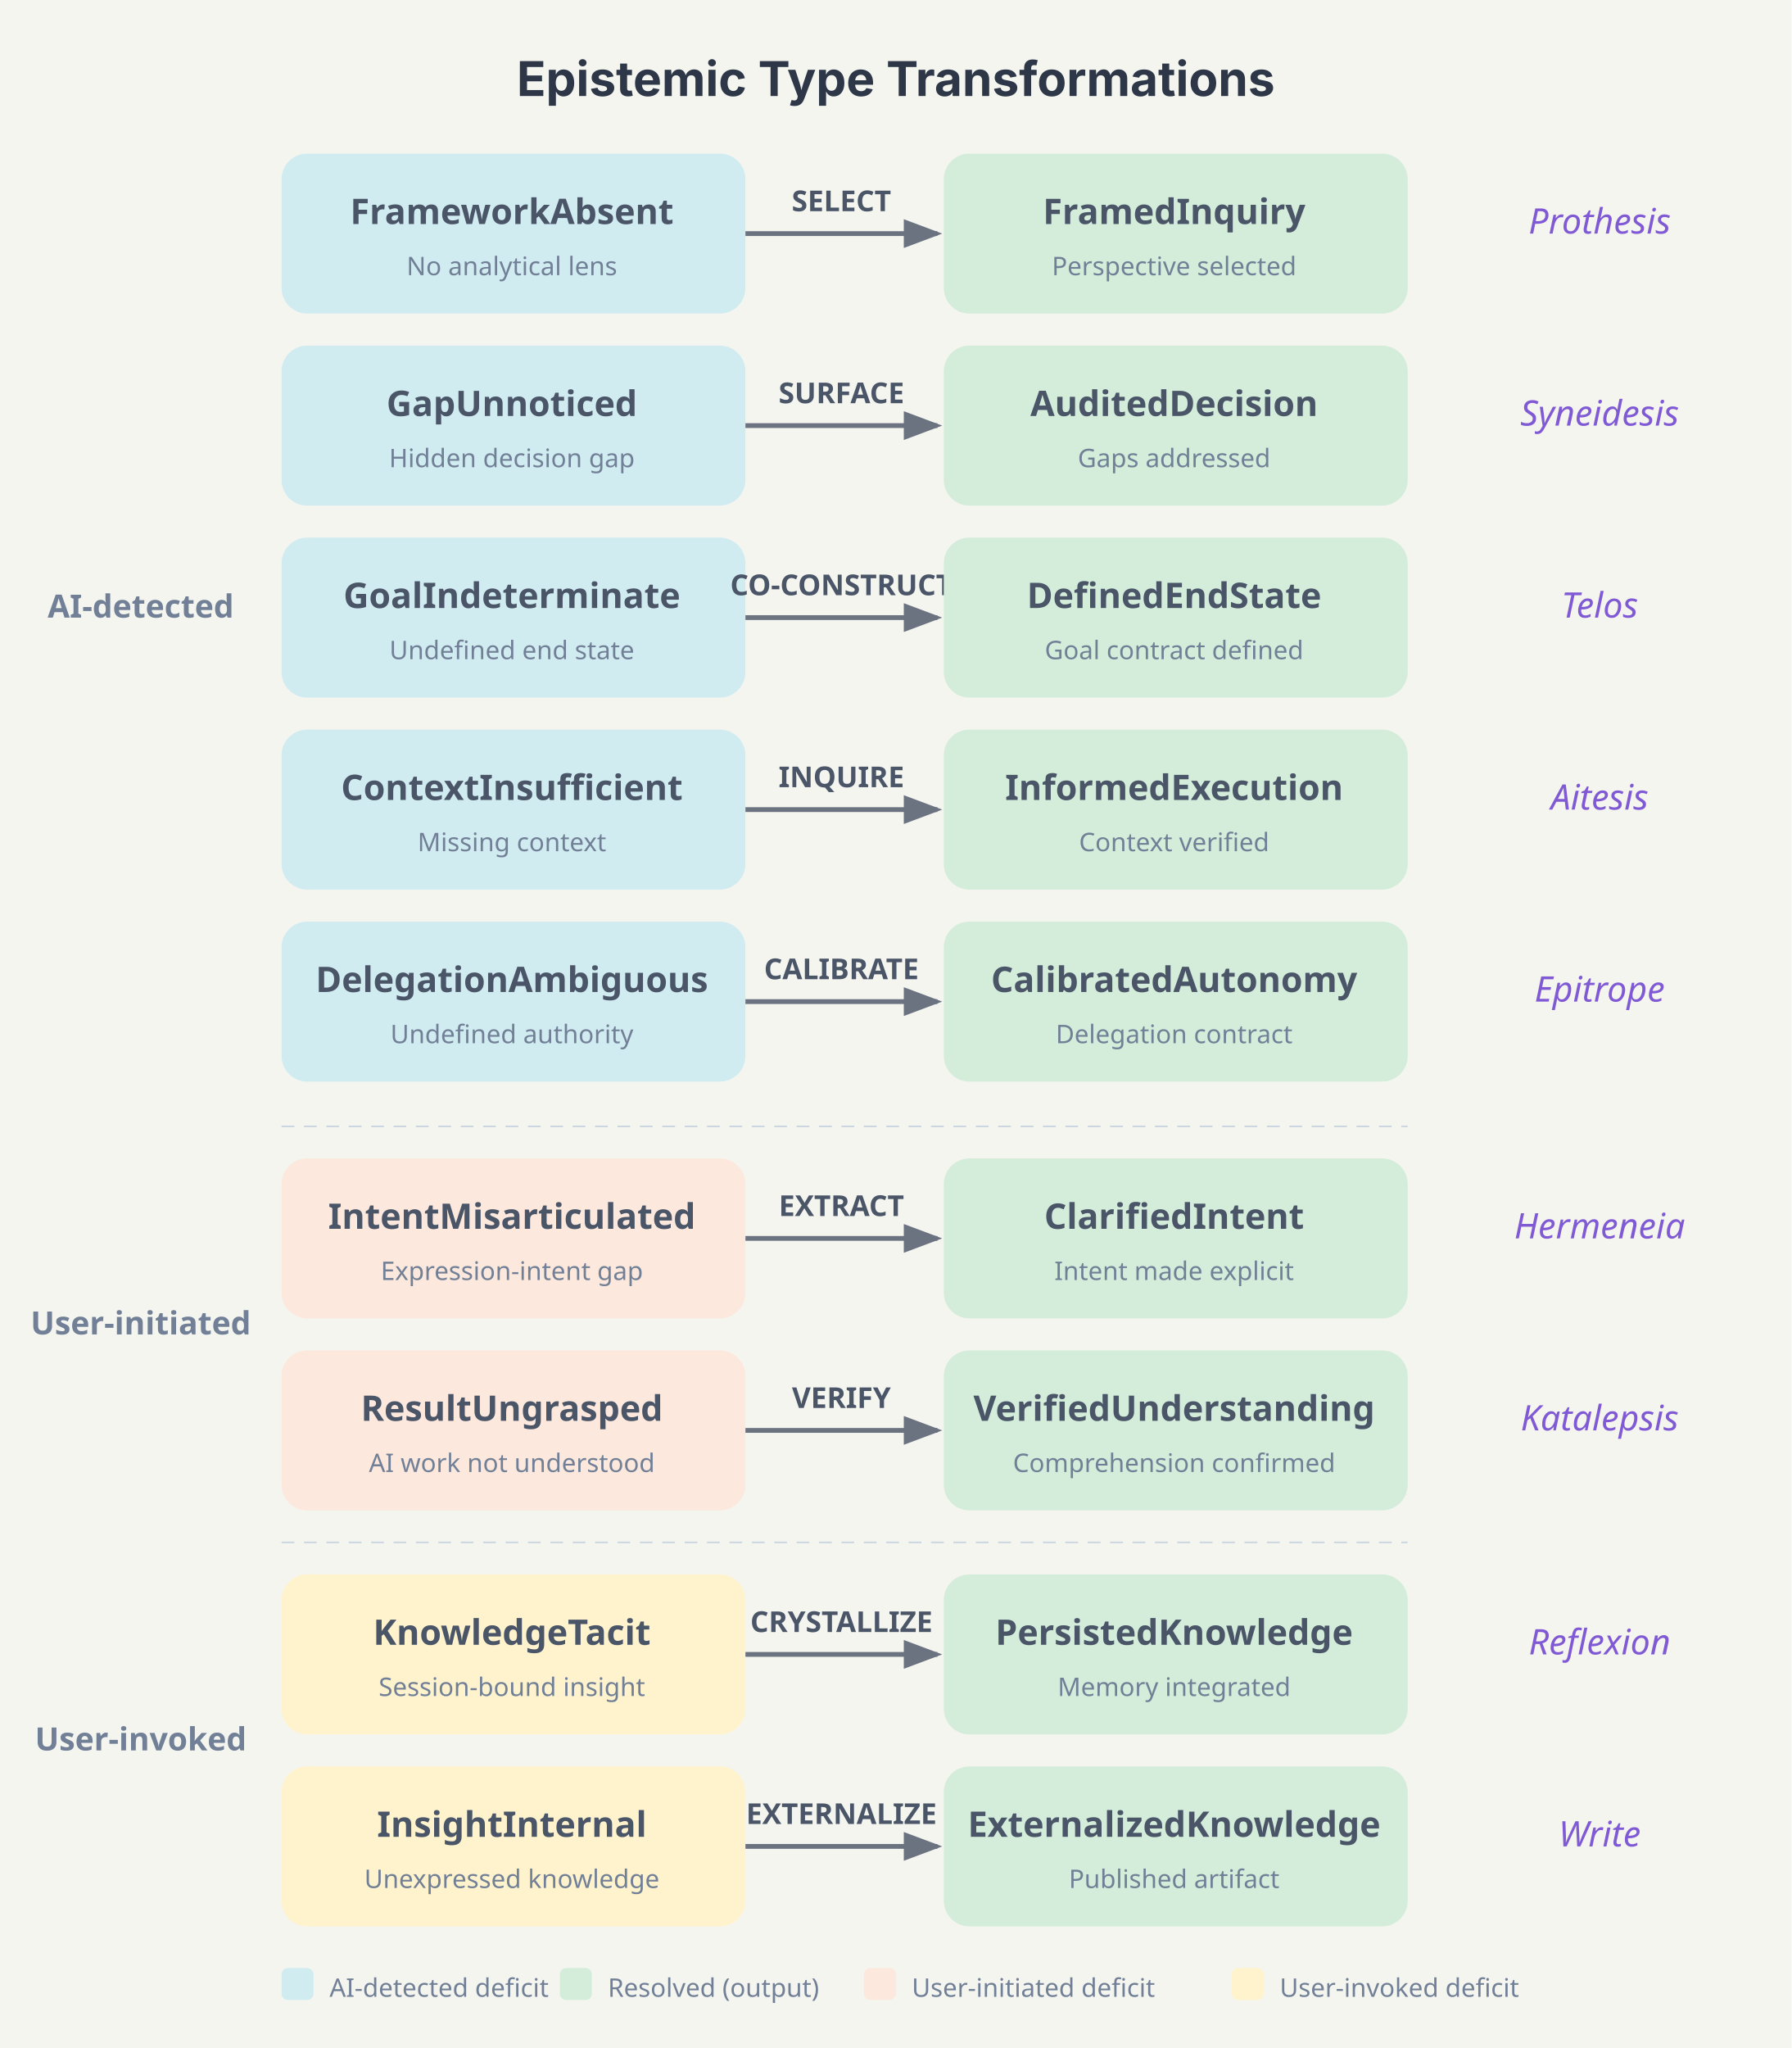
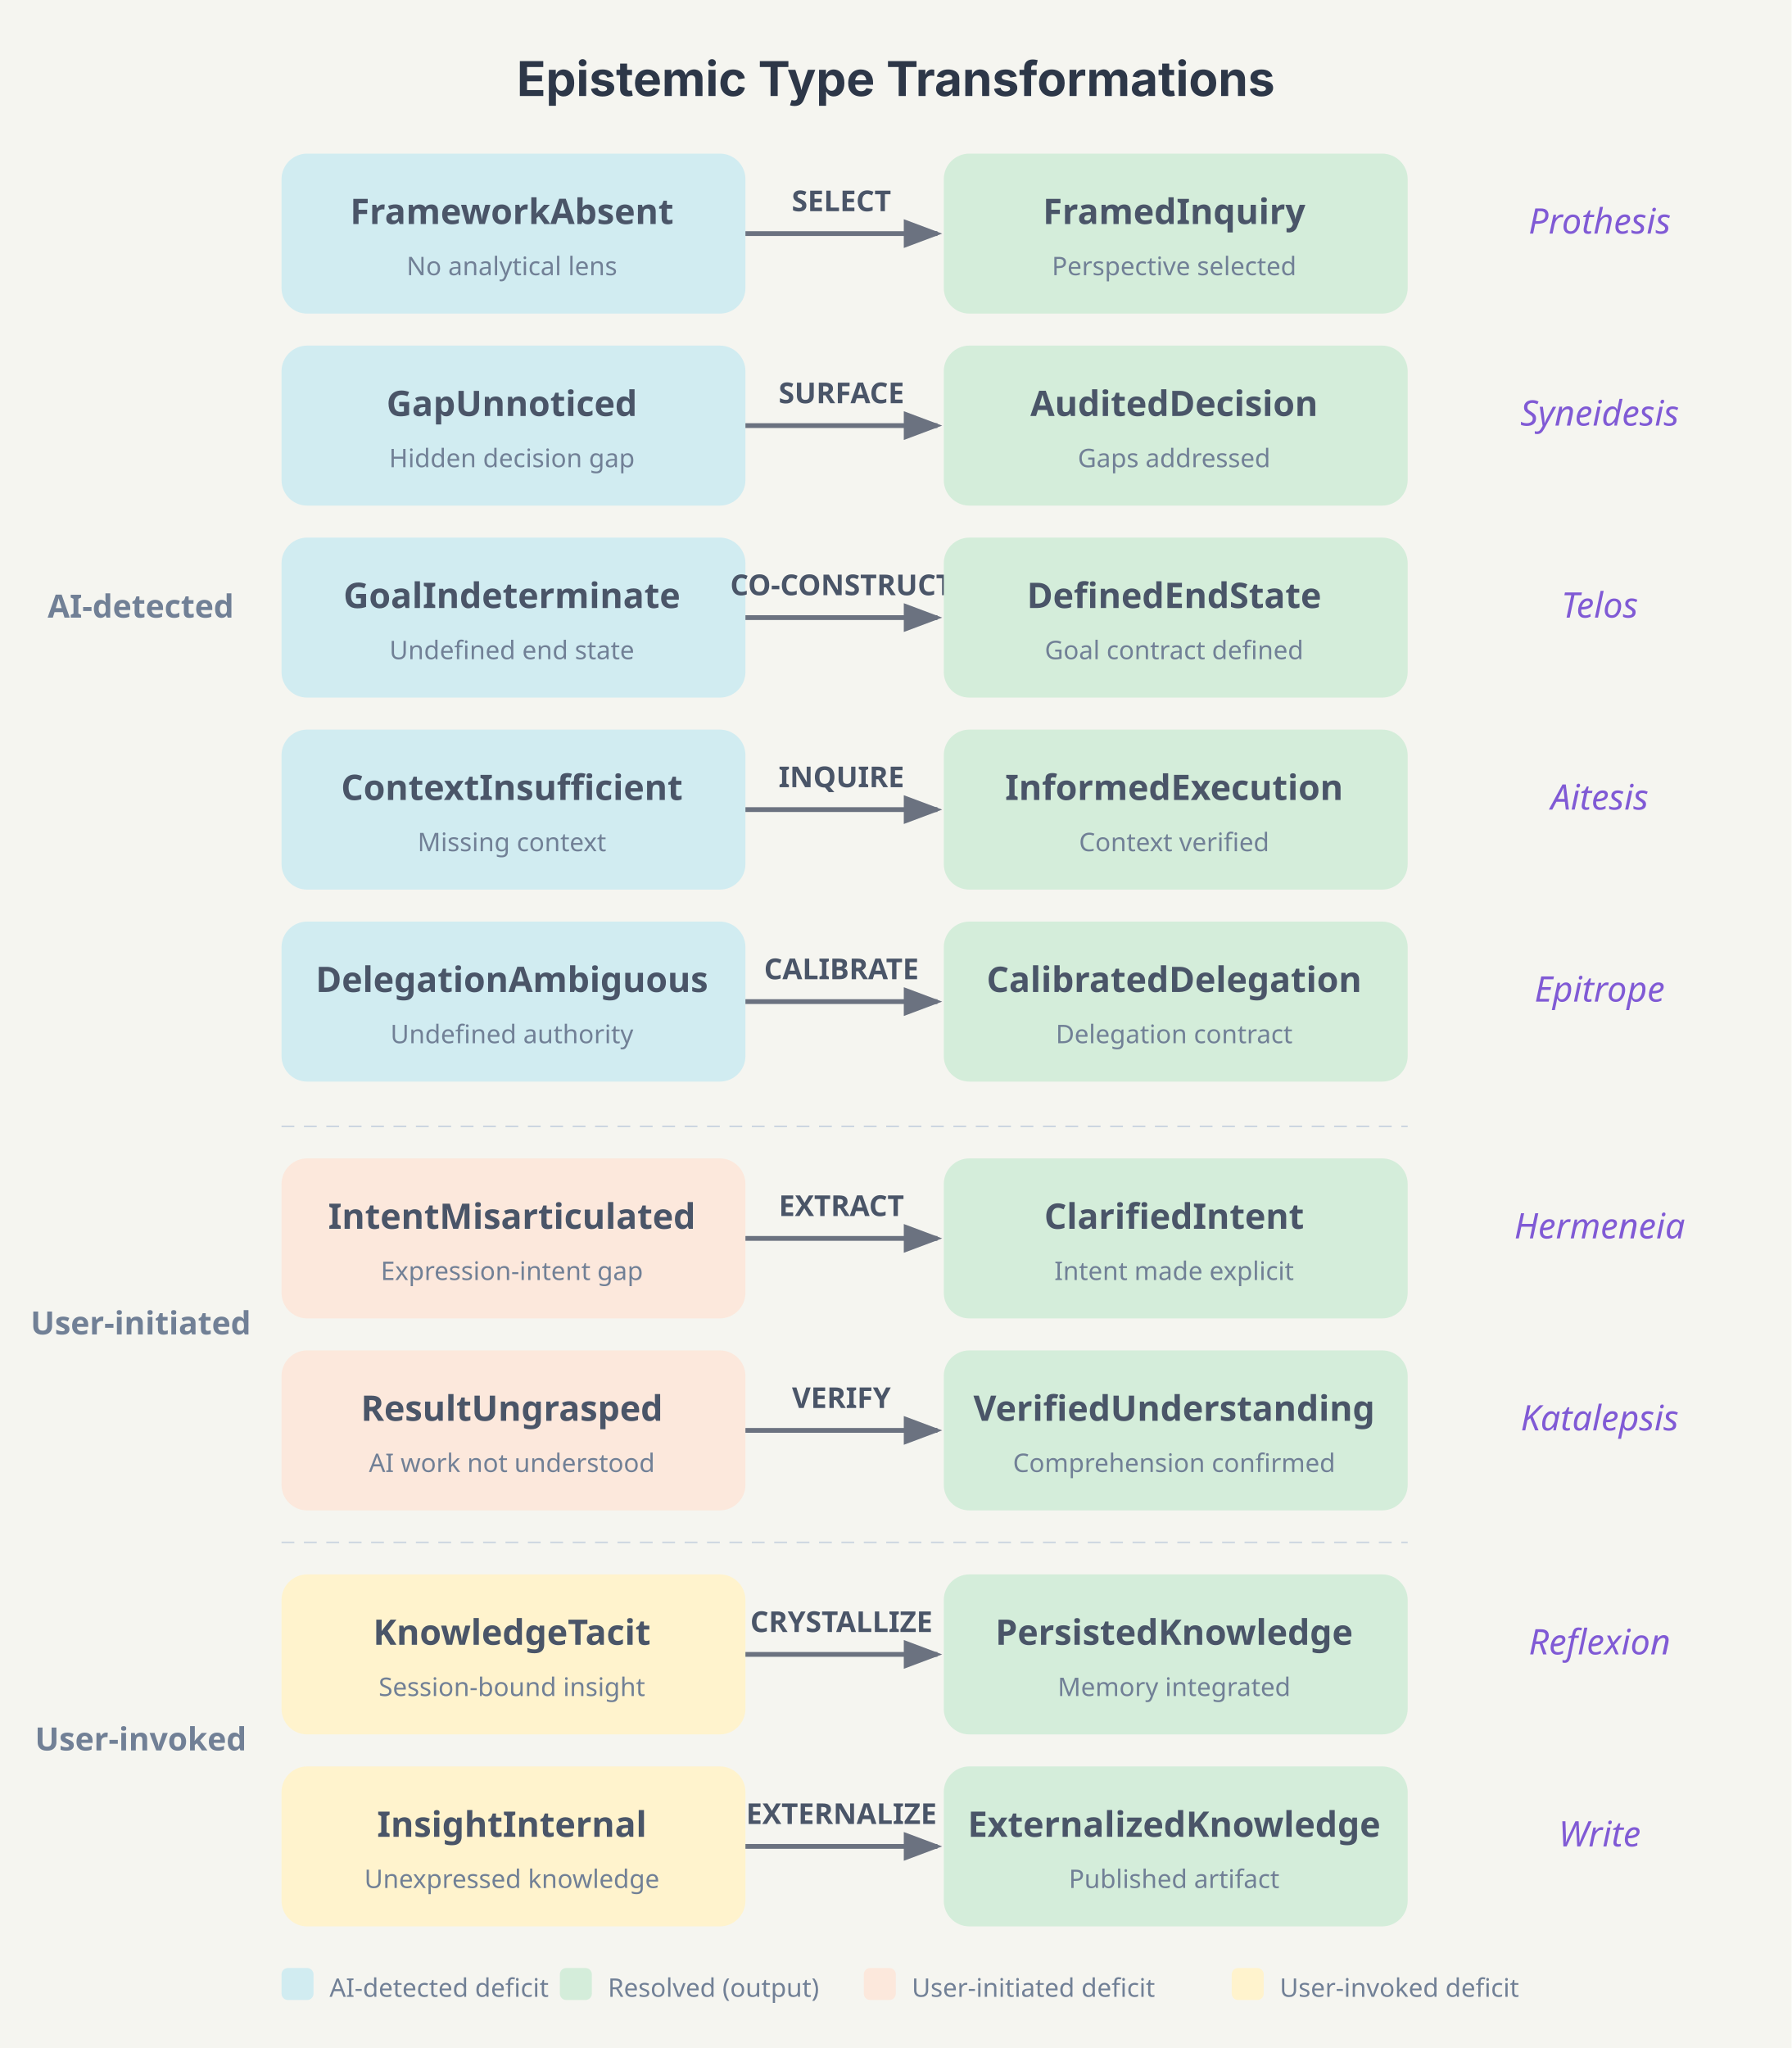
<svg xmlns="http://www.w3.org/2000/svg" viewBox="0 0 560 640">
  <defs>
    <marker id="arrow" markerWidth="8" markerHeight="6" refX="7" refY="3" orient="auto">
      <path d="M 0 0 L 8 3 L 0 6 z" fill="#6b7280" />
    </marker>
  </defs>
  <rect width="560" height="640" fill="#f5f5f0" />
  <text x="280" y="30" text-anchor="middle" font-family="system-ui, -apple-system, sans-serif" font-size="15" font-weight="700" fill="#2d3748">Epistemic Type Transformations</text>
  <text x="44" y="193" text-anchor="middle" font-family="system-ui, sans-serif" font-size="10" font-weight="600" fill="#718096">AI-detected</text>
  <text x="44" y="417" text-anchor="middle" font-family="system-ui, sans-serif" font-size="10" font-weight="600" fill="#718096">User-initiated</text>
  <text x="44" y="547" text-anchor="middle" font-family="system-ui, sans-serif" font-size="10" font-weight="600" fill="#718096">User-invoked</text>
  <rect x="88" y="48" width="145" height="50" rx="8" fill="#d1ecf1" />
  <text x="160" y="70" text-anchor="middle" font-family="system-ui, sans-serif" font-size="11" font-weight="600" fill="#4a5568">FrameworkAbsent</text>
  <text x="160" y="86" text-anchor="middle" font-family="system-ui, sans-serif" font-size="8" fill="#718096">No analytical lens</text>
  <line x1="233" y1="73" x2="293" y2="73" stroke="#6b7280" stroke-width="1.5" marker-end="url(#arrow)" />
  <text x="263" y="66" text-anchor="middle" font-family="system-ui, sans-serif" font-size="9" font-weight="600" fill="#4a5568">SELECT</text>
  <rect x="295" y="48" width="145" height="50" rx="8" fill="#d4edda" />
  <text x="367" y="70" text-anchor="middle" font-family="system-ui, sans-serif" font-size="11" font-weight="600" fill="#4a5568">FramedInquiry</text>
  <text x="367" y="86" text-anchor="middle" font-family="system-ui, sans-serif" font-size="8" fill="#718096">Perspective selected</text>
  <text x="500" y="73" text-anchor="middle" font-family="system-ui, sans-serif" font-size="11" font-style="italic" fill="#805ad5">Prothesis</text>
  <rect x="88" y="108" width="145" height="50" rx="8" fill="#d1ecf1" />
  <text x="160" y="130" text-anchor="middle" font-family="system-ui, sans-serif" font-size="11" font-weight="600" fill="#4a5568">GapUnnoticed</text>
  <text x="160" y="146" text-anchor="middle" font-family="system-ui, sans-serif" font-size="8" fill="#718096">Hidden decision gap</text>
  <line x1="233" y1="133" x2="293" y2="133" stroke="#6b7280" stroke-width="1.5" marker-end="url(#arrow)" />
  <text x="263" y="126" text-anchor="middle" font-family="system-ui, sans-serif" font-size="9" font-weight="600" fill="#4a5568">SURFACE</text>
  <rect x="295" y="108" width="145" height="50" rx="8" fill="#d4edda" />
  <text x="367" y="130" text-anchor="middle" font-family="system-ui, sans-serif" font-size="11" font-weight="600" fill="#4a5568">AuditedDecision</text>
  <text x="367" y="146" text-anchor="middle" font-family="system-ui, sans-serif" font-size="8" fill="#718096">Gaps addressed</text>
  <text x="500" y="133" text-anchor="middle" font-family="system-ui, sans-serif" font-size="11" font-style="italic" fill="#805ad5">Syneidesis</text>
  <rect x="88" y="168" width="145" height="50" rx="8" fill="#d1ecf1" />
  <text x="160" y="190" text-anchor="middle" font-family="system-ui, sans-serif" font-size="11" font-weight="600" fill="#4a5568">GoalIndeterminate</text>
  <text x="160" y="206" text-anchor="middle" font-family="system-ui, sans-serif" font-size="8" fill="#718096">Undefined end state</text>
  <line x1="233" y1="193" x2="293" y2="193" stroke="#6b7280" stroke-width="1.5" marker-end="url(#arrow)" />
  <text x="263" y="186" text-anchor="middle" font-family="system-ui, sans-serif" font-size="9" font-weight="600" fill="#4a5568">CO-CONSTRUCT</text>
  <rect x="295" y="168" width="145" height="50" rx="8" fill="#d4edda" />
  <text x="367" y="190" text-anchor="middle" font-family="system-ui, sans-serif" font-size="11" font-weight="600" fill="#4a5568">DefinedEndState</text>
  <text x="367" y="206" text-anchor="middle" font-family="system-ui, sans-serif" font-size="8" fill="#718096">Goal contract defined</text>
  <text x="500" y="193" text-anchor="middle" font-family="system-ui, sans-serif" font-size="11" font-style="italic" fill="#805ad5">Telos</text>
  <rect x="88" y="228" width="145" height="50" rx="8" fill="#d1ecf1" />
  <text x="160" y="250" text-anchor="middle" font-family="system-ui, sans-serif" font-size="11" font-weight="600" fill="#4a5568">ContextInsufficient</text>
  <text x="160" y="266" text-anchor="middle" font-family="system-ui, sans-serif" font-size="8" fill="#718096">Missing context</text>
  <line x1="233" y1="253" x2="293" y2="253" stroke="#6b7280" stroke-width="1.5" marker-end="url(#arrow)" />
  <text x="263" y="246" text-anchor="middle" font-family="system-ui, sans-serif" font-size="9" font-weight="600" fill="#4a5568">INQUIRE</text>
  <rect x="295" y="228" width="145" height="50" rx="8" fill="#d4edda" />
  <text x="367" y="250" text-anchor="middle" font-family="system-ui, sans-serif" font-size="11" font-weight="600" fill="#4a5568">InformedExecution</text>
  <text x="367" y="266" text-anchor="middle" font-family="system-ui, sans-serif" font-size="8" fill="#718096">Context verified</text>
  <text x="500" y="253" text-anchor="middle" font-family="system-ui, sans-serif" font-size="11" font-style="italic" fill="#805ad5">Aitesis</text>
  <rect x="88" y="288" width="145" height="50" rx="8" fill="#d1ecf1" />
  <text x="160" y="310" text-anchor="middle" font-family="system-ui, sans-serif" font-size="11" font-weight="600" fill="#4a5568">DelegationAmbiguous</text>
  <text x="160" y="326" text-anchor="middle" font-family="system-ui, sans-serif" font-size="8" fill="#718096">Undefined authority</text>
  <line x1="233" y1="313" x2="293" y2="313" stroke="#6b7280" stroke-width="1.5" marker-end="url(#arrow)" />
  <text x="263" y="306" text-anchor="middle" font-family="system-ui, sans-serif" font-size="9" font-weight="600" fill="#4a5568">CALIBRATE</text>
  <rect x="295" y="288" width="145" height="50" rx="8" fill="#d4edda" />
-   <text x="367" y="310" text-anchor="middle" font-family="system-ui, sans-serif" font-size="11" font-weight="600" fill="#4a5568">CalibratedAutonomy</text>
+   <text x="367" y="310" text-anchor="middle" font-family="system-ui, sans-serif" font-size="11" font-weight="600" fill="#4a5568">CalibratedDelegation</text>
  <text x="367" y="326" text-anchor="middle" font-family="system-ui, sans-serif" font-size="8" fill="#718096">Delegation contract</text>
  <text x="500" y="313" text-anchor="middle" font-family="system-ui, sans-serif" font-size="11" font-style="italic" fill="#805ad5">Epitrope</text>
  <line x1="88" y1="352" x2="440" y2="352" stroke="#cbd5e0" stroke-width="0.5" stroke-dasharray="4,3" />
  <rect x="88" y="362" width="145" height="50" rx="8" fill="#fce8dc" />
  <text x="160" y="384" text-anchor="middle" font-family="system-ui, sans-serif" font-size="11" font-weight="600" fill="#4a5568">IntentMisarticulated</text>
  <text x="160" y="400" text-anchor="middle" font-family="system-ui, sans-serif" font-size="8" fill="#718096">Expression-intent gap</text>
  <line x1="233" y1="387" x2="293" y2="387" stroke="#6b7280" stroke-width="1.5" marker-end="url(#arrow)" />
  <text x="263" y="380" text-anchor="middle" font-family="system-ui, sans-serif" font-size="9" font-weight="600" fill="#4a5568">EXTRACT</text>
  <rect x="295" y="362" width="145" height="50" rx="8" fill="#d4edda" />
  <text x="367" y="384" text-anchor="middle" font-family="system-ui, sans-serif" font-size="11" font-weight="600" fill="#4a5568">ClarifiedIntent</text>
  <text x="367" y="400" text-anchor="middle" font-family="system-ui, sans-serif" font-size="8" fill="#718096">Intent made explicit</text>
  <text x="500" y="387" text-anchor="middle" font-family="system-ui, sans-serif" font-size="11" font-style="italic" fill="#805ad5">Hermeneia</text>
  <rect x="88" y="422" width="145" height="50" rx="8" fill="#fce8dc" />
  <text x="160" y="444" text-anchor="middle" font-family="system-ui, sans-serif" font-size="11" font-weight="600" fill="#4a5568">ResultUngrasped</text>
  <text x="160" y="460" text-anchor="middle" font-family="system-ui, sans-serif" font-size="8" fill="#718096">AI work not understood</text>
  <line x1="233" y1="447" x2="293" y2="447" stroke="#6b7280" stroke-width="1.5" marker-end="url(#arrow)" />
  <text x="263" y="440" text-anchor="middle" font-family="system-ui, sans-serif" font-size="9" font-weight="600" fill="#4a5568">VERIFY</text>
  <rect x="295" y="422" width="145" height="50" rx="8" fill="#d4edda" />
  <text x="367" y="444" text-anchor="middle" font-family="system-ui, sans-serif" font-size="11" font-weight="600" fill="#4a5568">VerifiedUnderstanding</text>
  <text x="367" y="460" text-anchor="middle" font-family="system-ui, sans-serif" font-size="8" fill="#718096">Comprehension confirmed</text>
  <text x="500" y="447" text-anchor="middle" font-family="system-ui, sans-serif" font-size="11" font-style="italic" fill="#805ad5">Katalepsis</text>
  <line x1="88" y1="482" x2="440" y2="482" stroke="#cbd5e0" stroke-width="0.5" stroke-dasharray="4,3" />
  <rect x="88" y="492" width="145" height="50" rx="8" fill="#fff3cd" />
  <text x="160" y="514" text-anchor="middle" font-family="system-ui, sans-serif" font-size="11" font-weight="600" fill="#4a5568">KnowledgeTacit</text>
  <text x="160" y="530" text-anchor="middle" font-family="system-ui, sans-serif" font-size="8" fill="#718096">Session-bound insight</text>
  <line x1="233" y1="517" x2="293" y2="517" stroke="#6b7280" stroke-width="1.5" marker-end="url(#arrow)" />
  <text x="263" y="510" text-anchor="middle" font-family="system-ui, sans-serif" font-size="9" font-weight="600" fill="#4a5568">CRYSTALLIZE</text>
  <rect x="295" y="492" width="145" height="50" rx="8" fill="#d4edda" />
  <text x="367" y="514" text-anchor="middle" font-family="system-ui, sans-serif" font-size="11" font-weight="600" fill="#4a5568">PersistedKnowledge</text>
  <text x="367" y="530" text-anchor="middle" font-family="system-ui, sans-serif" font-size="8" fill="#718096">Memory integrated</text>
  <text x="500" y="517" text-anchor="middle" font-family="system-ui, sans-serif" font-size="11" font-style="italic" fill="#805ad5">Reflexion</text>
  <rect x="88" y="552" width="145" height="50" rx="8" fill="#fff3cd" />
  <text x="160" y="574" text-anchor="middle" font-family="system-ui, sans-serif" font-size="11" font-weight="600" fill="#4a5568">InsightInternal</text>
  <text x="160" y="590" text-anchor="middle" font-family="system-ui, sans-serif" font-size="8" fill="#718096">Unexpressed knowledge</text>
  <line x1="233" y1="577" x2="293" y2="577" stroke="#6b7280" stroke-width="1.5" marker-end="url(#arrow)" />
  <text x="263" y="570" text-anchor="middle" font-family="system-ui, sans-serif" font-size="9" font-weight="600" fill="#4a5568">EXTERNALIZE</text>
  <rect x="295" y="552" width="145" height="50" rx="8" fill="#d4edda" />
  <text x="367" y="574" text-anchor="middle" font-family="system-ui, sans-serif" font-size="11" font-weight="600" fill="#4a5568">ExternalizedKnowledge</text>
  <text x="367" y="590" text-anchor="middle" font-family="system-ui, sans-serif" font-size="8" fill="#718096">Published artifact</text>
  <text x="500" y="577" text-anchor="middle" font-family="system-ui, sans-serif" font-size="11" font-style="italic" fill="#805ad5">Write</text>
  <rect x="88" y="615" width="10" height="10" rx="2" fill="#d1ecf1" />
  <text x="103" y="624" font-family="system-ui, sans-serif" font-size="8" fill="#718096">AI-detected deficit</text>
  <rect x="175" y="615" width="10" height="10" rx="2" fill="#d4edda" />
  <text x="190" y="624" font-family="system-ui, sans-serif" font-size="8" fill="#718096">Resolved (output)</text>
  <rect x="270" y="615" width="10" height="10" rx="2" fill="#fce8dc" />
  <text x="285" y="624" font-family="system-ui, sans-serif" font-size="8" fill="#718096">User-initiated deficit</text>
  <rect x="385" y="615" width="10" height="10" rx="2" fill="#fff3cd" />
  <text x="400" y="624" font-family="system-ui, sans-serif" font-size="8" fill="#718096">User-invoked deficit</text>
</svg>
